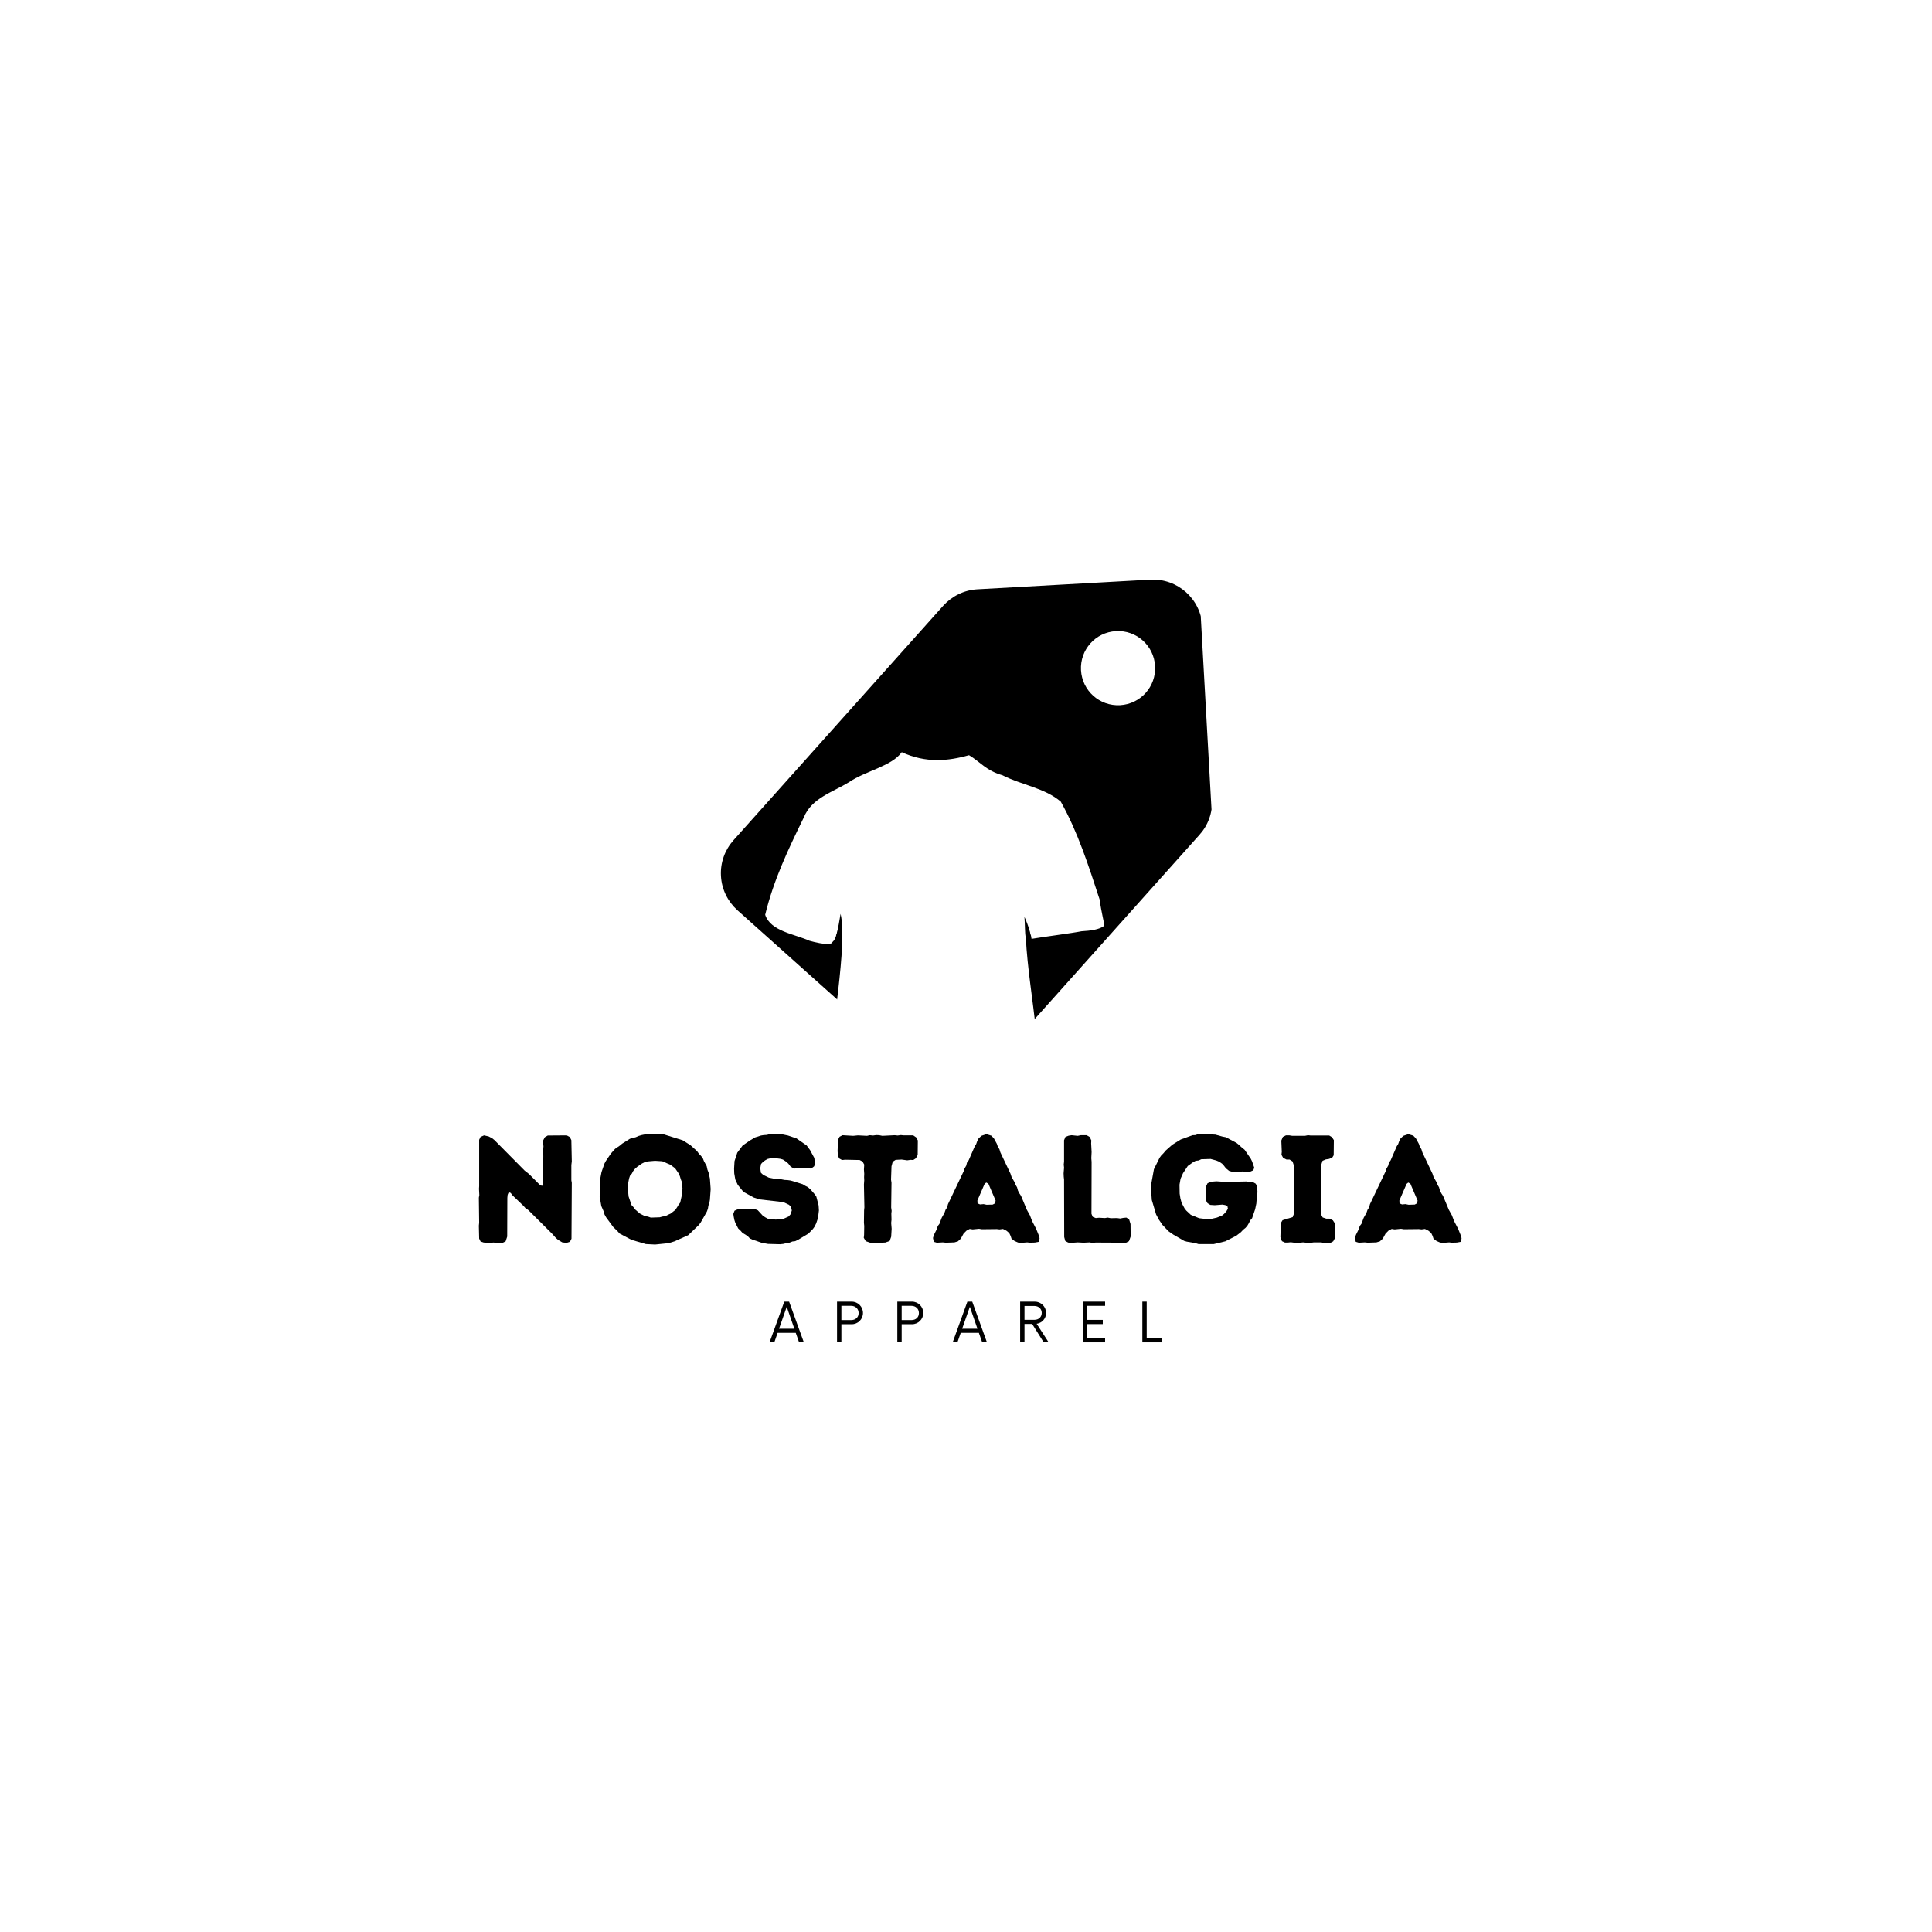
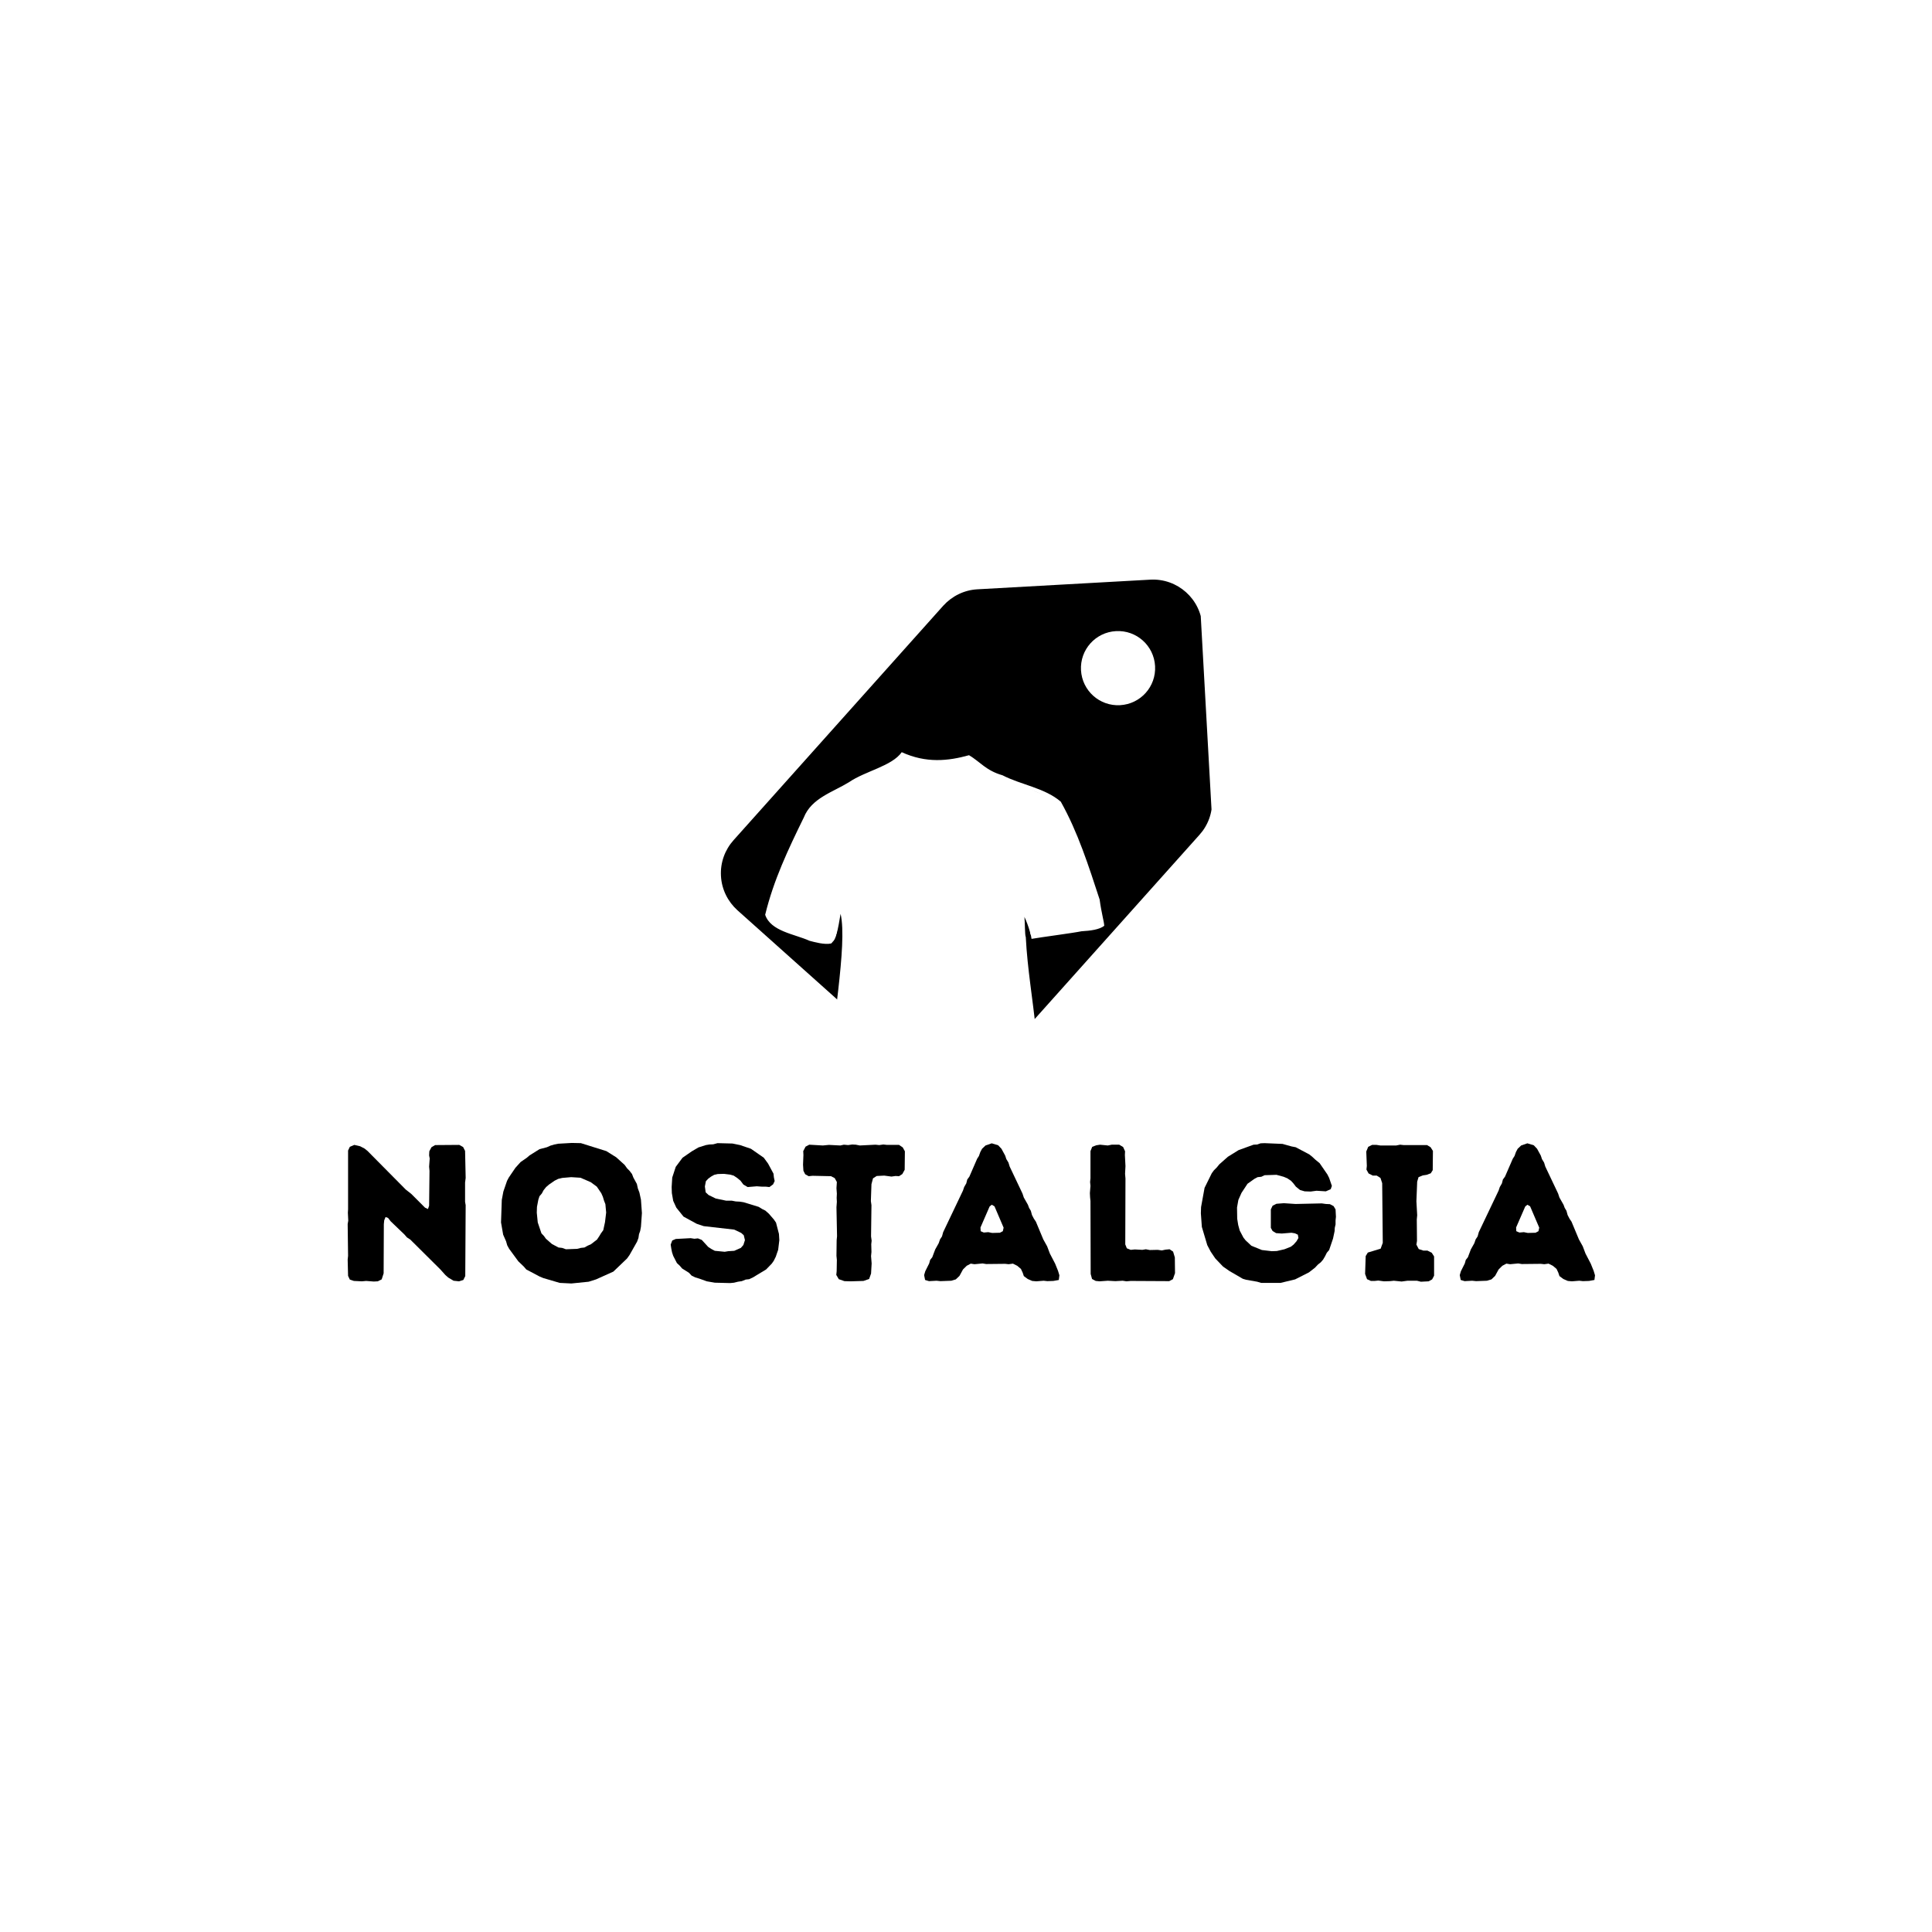
<svg xmlns="http://www.w3.org/2000/svg" width="500" zoomAndPan="magnify" viewBox="0 0 375 375" height="500" preserveAspectRatio="xMidYMid meet" version="1.0">
  <defs>
    <g />
    <clipPath id="id1">
      <path d="M 139 112 L 236 112 L 236 211 L 139 211 Z M 139 112 " clip-rule="nonzero" />
    </clipPath>
    <clipPath id="id2">
      <path d="M 136.789 117.332 L 232.641 111.988 L 237.98 207.84 L 142.129 213.184 Z M 136.789 117.332 " clip-rule="nonzero" />
    </clipPath>
    <clipPath id="id3">
      <path d="M 232.852 111.977 L 137 117.32 L 142.34 213.172 L 238.191 207.828 Z M 232.852 111.977 " clip-rule="nonzero" />
    </clipPath>
    <clipPath id="id4">
      <path d="M 232.852 111.977 L 137 117.32 L 142.34 213.172 L 238.191 207.828 Z M 232.852 111.977 " clip-rule="nonzero" />
    </clipPath>
    <clipPath id="id5">
      <path d="M 148.434 146 L 214.434 146 L 214.434 212 L 148.434 212 Z M 148.434 146 " clip-rule="nonzero" />
    </clipPath>
  </defs>
  <g clip-path="url(#id1)">
    <g clip-path="url(#id2)">
      <g clip-path="url(#id3)">
        <g clip-path="url(#id4)">
          <path fill="rgb(0%, 0%, 0%)" d="M 142.387 163.074 L 183.09 117.562 C 184.746 115.742 187.082 114.527 189.715 114.383 L 223.266 112.512 C 228.559 112.219 233.09 116.266 233.383 121.562 L 235.254 155.109 C 235.402 157.77 234.457 160.227 232.805 162.051 L 192.074 207.586 C 190.445 209.41 188.109 210.621 185.473 210.766 C 182.836 210.914 180.355 209.973 178.535 208.34 L 143.117 176.664 C 141.297 175.012 140.082 172.676 139.938 170.039 C 139.789 167.379 140.734 164.922 142.387 163.074 Z M 217.41 136.875 C 221.391 136.652 224.422 133.266 224.199 129.285 C 223.977 125.309 220.586 122.277 216.609 122.5 C 212.633 122.719 209.602 126.109 209.82 130.086 C 210.043 134.066 213.434 137.098 217.41 136.875 Z M 217.41 136.875 " fill-opacity="1" fill-rule="nonzero" />
        </g>
      </g>
    </g>
  </g>
  <path fill="rgb(100%, 100%, 100%)" d="M 149.211 178.215 C 150.066 179.543 159.113 183.434 161.762 182.625 C 162.762 181.621 162.668 177.012 163.262 175.832 C 164.711 180.418 161.602 205.387 161.512 209.293 C 165.371 212.008 194.164 211.715 200.934 210.098 C 201.977 208.617 198.434 186.641 198.789 176.59 C 199.473 177.594 199.863 180.238 200.039 181.367 C 202.832 182.176 212.984 179.859 213.734 178.602 C 213.762 176.086 206.793 156.715 205.043 155.707 C 203.074 154.004 191.16 149.879 189.465 147.996 C 189.074 147.777 188.766 147.223 188.547 146.902 C 186.594 147.809 176.953 148.164 175.16 146.754 C 174.727 147.273 174.773 147.609 174.121 147.91 C 172.871 147.91 161.828 153.18 158.152 156.16 C 155.5 159.324 148.75 176.613 149.211 178.219 Z M 149.211 178.215 " fill-opacity="1" fill-rule="evenodd" />
  <g clip-path="url(#id5)">
    <path fill="rgb(100%, 100%, 100%)" d="M 175.027 146 C 173.113 148.715 167.961 149.645 164.781 151.828 C 161.637 153.762 157.52 154.918 156.031 158.648 C 152.984 164.867 150.16 170.805 148.52 177.559 C 149.586 180.777 154.266 181.305 157.121 182.605 C 158.082 182.855 160.066 183.422 161.332 183.125 C 162.348 182.215 162.641 180.441 163.156 177.375 C 164.555 183.344 161.305 200.102 160.883 209.477 C 163.5 211.66 168.652 210.945 172.465 211.383 C 182.016 211.695 193.039 211.211 201.887 210.871 C 201.488 207.656 201.02 203.531 201.09 200.145 C 200.473 193.988 199.418 188.082 199.105 181.898 C 198.906 181.484 198.965 179.125 198.832 177.949 C 199.68 179.734 200.211 181.844 200.223 182.234 C 202.082 181.902 208.234 181.109 209.922 180.758 C 211.719 180.656 213.383 180.43 214.332 179.699 C 214.297 178.844 213.789 177.234 213.441 174.605 C 211.32 168.137 209.238 161.555 205.898 155.605 C 202.773 152.922 198.219 152.355 194.582 150.48 C 191.379 149.57 190.285 147.891 188.09 146.586 C 184.043 147.715 179.766 148.172 175.027 146 Z M 175.348 147.332 C 179.488 148.551 184.023 148.395 188.215 147.543 C 191.133 150.66 195.789 151.234 199.512 153.129 C 203.316 154.242 206.676 157.027 207.566 161.094 C 209.805 166.695 212.07 172.961 213.363 178.863 C 209.496 180.578 204.766 180.863 200.535 180.684 C 200.938 178.535 198.035 173.277 198.066 177.969 C 198.086 188.5 200.691 199.523 200.875 210.031 C 190.5 210.797 179.188 211.141 168.742 210.469 C 165.141 210.277 160.18 209.762 162.348 204.781 C 163.066 195.5 164.621 186.07 164.078 176.742 C 162.309 172.219 162.074 180.324 161.324 181.914 C 157.215 181.824 152.699 180.41 149.297 178.195 C 150.977 171.367 154.07 164.34 157.238 158.078 C 159.293 154.504 163.699 153.449 167.039 151.391 C 169.527 149.738 173.156 149.203 175.348 147.332 Z M 175.348 147.332 " fill-opacity="1" fill-rule="evenodd" />
  </g>
  <g fill="rgb(0%, 0%, 0%)" fill-opacity="1">
-     <g transform="translate(90.8045, 241.1797)">
+     <g transform="translate(64.76789, 248.6297)">
      <g>
-         <path d="M 17.535 -0.504 L 18.34 -0.031 L 19.172 0.059 L 19.824 -0.148 L 20.121 -0.742 L 20.18 -11.59 L 20.094 -12.098 L 20.094 -15.039 L 20.18 -15.754 L 20.094 -19.883 L 19.797 -20.48 L 19.199 -20.805 L 15.516 -20.777 L 14.949 -20.449 L 14.625 -19.824 L 14.594 -19.199 L 14.684 -18.727 L 14.594 -17.477 L 14.652 -16.824 L 14.594 -11.504 L 14.414 -10.996 L 13.969 -11.207 L 11.859 -13.316 L 11.027 -13.969 L 5.172 -19.883 L 4.727 -20.242 L 4.043 -20.598 L 3.152 -20.805 L 2.469 -20.508 L 2.199 -19.945 L 2.199 -10.938 L 2.168 -10.434 L 2.23 -9.215 L 2.141 -8.707 L 2.199 -3.836 L 2.141 -3.27 L 2.199 -0.773 L 2.469 -0.207 L 3.09 0 L 4.309 0.059 L 4.965 0 L 6.121 0.09 L 6.746 0.059 L 7.34 -0.238 L 7.641 -1.16 L 7.668 -8.68 L 7.727 -9.273 L 7.938 -9.777 L 8.324 -9.629 L 8.707 -9.125 L 10.82 -7.105 L 11.207 -6.656 L 11.711 -6.332 L 16.316 -1.754 L 17.09 -0.891 Z M 17.535 -0.504 " />
+         <path d="M 22.258 -0.641 L 23.277 -0.039 L 24.332 0.074 L 25.164 -0.188 L 25.539 -0.941 L 25.617 -14.711 L 25.504 -15.355 L 25.504 -19.09 L 25.617 -19.996 L 25.504 -25.238 L 25.125 -25.992 L 24.371 -26.406 L 19.691 -26.371 L 18.977 -25.953 L 18.562 -25.164 L 18.523 -24.371 L 18.637 -23.766 L 18.523 -22.184 L 18.598 -21.352 L 18.523 -14.598 L 18.297 -13.957 L 17.73 -14.223 L 15.051 -16.902 L 13.996 -17.73 L 6.562 -25.238 L 6 -25.691 L 5.129 -26.145 L 4 -26.406 L 3.133 -26.031 L 2.793 -25.312 L 2.793 -13.883 L 2.754 -13.242 L 2.828 -11.695 L 2.715 -11.055 L 2.793 -4.867 L 2.715 -4.148 L 2.793 -0.98 L 3.133 -0.266 L 3.922 0 L 5.469 0.074 L 6.301 0 L 7.77 0.113 L 8.562 0.074 L 9.316 -0.301 L 9.695 -1.473 L 9.734 -11.016 L 9.809 -11.77 L 10.074 -12.41 L 10.562 -12.223 L 11.055 -11.582 L 13.73 -9.016 L 14.223 -8.449 L 14.863 -8.035 L 20.711 -2.227 L 21.691 -1.133 Z M 22.258 -0.641 " />
      </g>
    </g>
  </g>
  <g fill="rgb(0%, 0%, 0%)" fill-opacity="1">
-     <g transform="translate(115.2338, 241.1797)">
+     <g transform="translate(95.77617, 248.6297)">
      <g>
-         <path d="M 11.918 0.387 L 14.562 0.117 L 15.695 -0.238 L 18.34 -1.426 L 20.418 -3.418 L 20.805 -3.953 L 21.965 -6.004 L 22.172 -6.57 L 22.262 -7.164 L 22.441 -7.641 L 22.559 -8.293 L 22.707 -10.375 L 22.559 -12.426 L 22.32 -13.523 L 22.082 -14.148 L 21.934 -14.832 L 21.398 -15.812 L 21.191 -16.348 L 20.805 -16.852 L 20.449 -17.211 L 20.062 -17.746 L 18.785 -18.902 L 17.27 -19.855 L 13.375 -21.074 L 11.977 -21.102 L 9.898 -20.984 L 9.305 -20.863 L 8.707 -20.688 L 8.172 -20.449 L 7.043 -20.152 L 5.527 -19.199 L 5.113 -18.844 L 4.16 -18.191 L 3.359 -17.297 L 2.348 -15.812 L 2.082 -15.309 L 1.516 -13.672 L 1.277 -12.395 L 1.16 -8.945 L 1.484 -7.074 L 1.934 -6.062 L 2.109 -5.438 L 2.406 -4.902 L 3.805 -3.004 L 4.637 -2.199 L 5.023 -1.754 L 7.043 -0.684 L 7.609 -0.445 L 10.137 0.297 Z M 11.086 -4.844 L 10.492 -5.055 L 9.957 -5.113 L 8.945 -5.648 L 8.023 -6.449 L 7.727 -6.867 L 7.34 -7.281 L 6.777 -8.945 L 6.629 -10.434 L 6.656 -11.324 L 6.867 -12.426 L 7.043 -12.961 L 7.402 -13.375 L 7.668 -13.879 L 8.055 -14.355 L 8.5 -14.742 L 9.363 -15.336 L 9.898 -15.605 L 10.523 -15.754 L 11.891 -15.871 L 13.316 -15.781 L 14.891 -15.098 L 15.812 -14.414 L 16.496 -13.406 L 16.734 -12.871 L 16.91 -12.277 L 17.121 -11.742 L 17.238 -10.461 L 17.062 -8.977 L 16.793 -7.758 L 16.465 -7.312 L 16.199 -6.867 L 15.844 -6.332 L 14.922 -5.617 L 14.387 -5.379 L 13.91 -5.113 L 13.375 -5.055 L 12.809 -4.902 Z M 11.086 -4.844 " />
+         <path d="M 15.129 0.492 L 18.484 0.152 L 19.918 -0.301 L 23.277 -1.812 L 25.918 -4.34 L 26.406 -5.016 L 27.879 -7.621 L 28.145 -8.336 L 28.258 -9.09 L 28.48 -9.695 L 28.633 -10.523 L 28.82 -13.168 L 28.633 -15.77 L 28.332 -17.164 L 28.031 -17.957 L 27.84 -18.824 L 27.16 -20.07 L 26.898 -20.75 L 26.406 -21.391 L 25.953 -21.844 L 25.465 -22.523 L 23.844 -23.992 L 21.918 -25.199 L 16.977 -26.746 L 15.203 -26.785 L 12.562 -26.633 L 11.809 -26.484 L 11.055 -26.258 L 10.375 -25.953 L 8.941 -25.578 L 7.016 -24.371 L 6.488 -23.918 L 5.281 -23.086 L 4.262 -21.957 L 2.98 -20.07 L 2.641 -19.43 L 1.926 -17.352 L 1.621 -15.73 L 1.473 -11.355 L 1.887 -8.98 L 2.453 -7.695 L 2.68 -6.902 L 3.055 -6.227 L 4.828 -3.809 L 5.887 -2.793 L 6.375 -2.227 L 8.941 -0.867 L 9.656 -0.566 L 12.863 0.379 Z M 14.07 -6.148 L 13.316 -6.414 L 12.637 -6.488 L 11.355 -7.168 L 10.188 -8.188 L 9.809 -8.715 L 9.316 -9.242 L 8.602 -11.355 L 8.414 -13.242 L 8.449 -14.375 L 8.715 -15.77 L 8.941 -16.449 L 9.395 -16.977 L 9.734 -17.617 L 10.223 -18.223 L 10.789 -18.711 L 11.883 -19.465 L 12.562 -19.805 L 13.355 -19.996 L 15.09 -20.145 L 16.902 -20.031 L 18.898 -19.164 L 20.07 -18.297 L 20.938 -17.016 L 21.238 -16.336 L 21.465 -15.582 L 21.73 -14.902 L 21.879 -13.277 L 21.652 -11.395 L 21.316 -9.848 L 20.898 -9.281 L 20.559 -8.715 L 20.109 -8.035 L 18.938 -7.129 L 18.258 -6.828 L 17.656 -6.488 L 16.977 -6.414 L 16.258 -6.227 Z M 14.07 -6.148 " />
      </g>
    </g>
  </g>
  <g fill="rgb(0%, 0%, 0%)" fill-opacity="1">
-     <g transform="translate(141.0897, 241.1797)">
+     <g transform="translate(128.5951, 248.6297)">
      <g>
-         <path d="M 7.996 0.266 L 10.344 0.328 L 10.938 0.266 L 11.531 0.117 L 12.125 0.031 L 12.723 -0.207 L 13.258 -0.266 L 13.82 -0.535 L 15.844 -1.754 L 16.703 -2.645 L 17 -3.062 L 17.328 -3.715 L 17.508 -4.25 L 17.684 -4.754 L 17.863 -6.242 L 17.805 -7.191 L 17.359 -8.918 L 17.031 -9.391 L 16.258 -10.285 L 15.723 -10.758 L 15.246 -10.996 L 14.711 -11.324 L 12.395 -12.039 L 11.801 -12.125 L 11.207 -12.156 L 10.582 -12.277 L 9.719 -12.277 L 8.145 -12.602 L 7.043 -13.137 L 6.598 -13.555 L 6.48 -14.445 L 6.629 -15.246 L 6.984 -15.633 L 7.43 -15.961 L 7.906 -16.227 L 8.441 -16.348 L 9.391 -16.379 L 10.344 -16.258 L 10.879 -16.109 L 11.414 -15.754 L 11.918 -15.336 L 12.363 -14.742 L 13.02 -14.355 L 14.414 -14.477 L 15.219 -14.414 L 15.812 -14.414 L 16.348 -14.355 L 16.91 -14.773 L 17.148 -15.277 L 17.031 -15.844 L 16.973 -16.406 L 16.141 -17.953 L 15.484 -18.844 L 13.523 -20.211 L 11.859 -20.777 L 10.699 -21.016 L 8.41 -21.074 L 7.758 -20.895 L 7.164 -20.863 L 6.629 -20.777 L 5.5 -20.418 L 4.488 -19.824 L 3.062 -18.844 L 2.02 -17.445 L 1.484 -15.812 L 1.398 -14.355 L 1.426 -13.434 L 1.633 -12.246 L 2.109 -11.207 L 3.211 -9.84 L 5.23 -8.738 L 6.301 -8.383 L 10.969 -7.848 L 12.039 -7.34 L 12.426 -6.984 L 12.602 -6.242 L 12.363 -5.5 L 11.977 -5.055 L 10.969 -4.605 L 10.047 -4.547 L 9.512 -4.457 L 7.996 -4.605 L 7.488 -4.875 L 6.984 -5.203 L 6.004 -6.27 L 5.41 -6.508 L 4.875 -6.449 L 4.309 -6.539 L 2.02 -6.422 L 1.484 -6.184 L 1.25 -5.559 L 1.336 -4.965 L 1.457 -4.371 L 1.633 -3.836 L 2.199 -2.734 L 2.617 -2.348 L 3.004 -1.902 L 4.043 -1.25 L 4.457 -0.801 L 5.023 -0.535 L 5.617 -0.355 L 6.777 0.059 Z M 7.996 0.266 " />
+         <path d="M 10.148 0.34 L 13.129 0.414 L 13.883 0.34 L 14.637 0.152 L 15.391 0.039 L 16.145 -0.266 L 16.824 -0.34 L 17.543 -0.68 L 20.109 -2.227 L 21.203 -3.359 L 21.578 -3.887 L 21.992 -4.715 L 22.219 -5.395 L 22.445 -6.035 L 22.672 -7.922 L 22.598 -9.129 L 22.031 -11.316 L 21.617 -11.922 L 20.637 -13.055 L 19.957 -13.656 L 19.352 -13.957 L 18.676 -14.375 L 15.73 -15.277 L 14.977 -15.391 L 14.223 -15.43 L 13.43 -15.582 L 12.336 -15.582 L 10.336 -15.996 L 8.941 -16.676 L 8.375 -17.203 L 8.223 -18.336 L 8.414 -19.352 L 8.867 -19.844 L 9.43 -20.258 L 10.035 -20.598 L 10.715 -20.75 L 11.922 -20.785 L 13.129 -20.637 L 13.809 -20.445 L 14.488 -19.996 L 15.129 -19.465 L 15.695 -18.711 L 16.523 -18.223 L 18.297 -18.371 L 19.316 -18.297 L 20.07 -18.297 L 20.75 -18.223 L 21.465 -18.75 L 21.766 -19.391 L 21.617 -20.109 L 21.539 -20.824 L 20.484 -22.785 L 19.656 -23.918 L 17.164 -25.652 L 15.051 -26.371 L 13.582 -26.672 L 10.676 -26.746 L 9.848 -26.52 L 9.09 -26.484 L 8.414 -26.371 L 6.98 -25.918 L 5.695 -25.164 L 3.887 -23.918 L 2.566 -22.145 L 1.887 -20.07 L 1.773 -18.223 L 1.812 -17.051 L 2.074 -15.543 L 2.68 -14.223 L 4.074 -12.488 L 6.641 -11.09 L 7.996 -10.637 L 13.922 -9.961 L 15.277 -9.316 L 15.77 -8.867 L 15.996 -7.922 L 15.695 -6.98 L 15.203 -6.414 L 13.922 -5.848 L 12.75 -5.773 L 12.07 -5.66 L 10.148 -5.848 L 9.508 -6.188 L 8.867 -6.602 L 7.621 -7.961 L 6.867 -8.262 L 6.188 -8.188 L 5.469 -8.301 L 2.566 -8.148 L 1.887 -7.848 L 1.586 -7.055 L 1.699 -6.301 L 1.848 -5.547 L 2.074 -4.867 L 2.793 -3.469 L 3.32 -2.98 L 3.809 -2.414 L 5.129 -1.586 L 5.66 -1.02 L 6.375 -0.68 L 7.129 -0.453 L 8.602 0.074 Z M 10.148 0.34 " />
      </g>
    </g>
  </g>
  <g fill="rgb(0%, 0%, 0%)" fill-opacity="1">
-     <g transform="translate(162.0717, 241.1797)">
+     <g transform="translate(155.2276, 248.6297)">
      <g>
-         <path d="M 7.758 0.059 L 9.75 0 L 10.609 -0.297 L 10.906 -1.129 L 10.996 -2.676 L 10.906 -3.805 L 10.969 -4.43 L 10.938 -5.617 L 10.996 -6.152 L 10.906 -6.805 L 10.969 -11.59 L 10.879 -12.215 L 10.969 -14.801 L 11.207 -15.695 L 11.77 -16.051 L 12.93 -16.109 L 14.027 -15.961 L 14.652 -16.051 L 15.188 -16.02 L 15.695 -16.348 L 16.051 -17 L 16.078 -19.824 L 15.754 -20.418 L 15.188 -20.805 L 13.344 -20.805 L 12.781 -20.863 L 12.156 -20.777 L 11.59 -20.836 L 9.184 -20.715 L 8.59 -20.836 L 8.023 -20.863 L 7.402 -20.777 L 6.746 -20.836 L 6.211 -20.715 L 4.457 -20.805 L 3.535 -20.715 L 1.457 -20.836 L 0.891 -20.539 L 0.535 -19.855 L 0.566 -19.262 L 0.504 -17.773 L 0.566 -16.852 L 0.832 -16.316 L 1.367 -16.02 L 1.961 -16.078 L 4.785 -16.02 L 5.352 -15.723 L 5.676 -15.129 L 5.617 -14.176 L 5.676 -13.344 L 5.648 -12.691 L 5.676 -12.098 L 5.617 -11.266 L 5.707 -6.836 L 5.648 -6.242 L 5.617 -3.836 L 5.676 -3.211 L 5.648 -1.484 L 5.586 -0.922 L 5.973 -0.266 L 6.836 0.031 Z M 7.758 0.059 " />
+         <path d="M 9.848 0.074 L 12.375 0 L 13.469 -0.379 L 13.844 -1.434 L 13.957 -3.395 L 13.844 -4.828 L 13.922 -5.621 L 13.883 -7.129 L 13.957 -7.809 L 13.844 -8.641 L 13.922 -14.711 L 13.809 -15.504 L 13.922 -18.785 L 14.223 -19.918 L 14.938 -20.371 L 16.41 -20.445 L 17.805 -20.258 L 18.598 -20.371 L 19.277 -20.332 L 19.918 -20.75 L 20.371 -21.578 L 20.41 -25.164 L 19.996 -25.918 L 19.277 -26.406 L 16.938 -26.406 L 16.223 -26.484 L 15.43 -26.371 L 14.711 -26.445 L 11.656 -26.293 L 10.902 -26.445 L 10.188 -26.484 L 9.395 -26.371 L 8.562 -26.445 L 7.883 -26.293 L 5.66 -26.406 L 4.488 -26.293 L 1.848 -26.445 L 1.133 -26.066 L 0.68 -25.199 L 0.715 -24.445 L 0.641 -22.559 L 0.715 -21.391 L 1.055 -20.711 L 1.734 -20.332 L 2.488 -20.41 L 6.074 -20.332 L 6.789 -19.957 L 7.207 -19.203 L 7.129 -17.996 L 7.207 -16.938 L 7.168 -16.109 L 7.207 -15.355 L 7.129 -14.297 L 7.242 -8.676 L 7.168 -7.922 L 7.129 -4.867 L 7.207 -4.074 L 7.168 -1.887 L 7.094 -1.168 L 7.582 -0.34 L 8.676 0.039 Z M 9.848 0.074 " />
      </g>
    </g>
  </g>
  <g fill="rgb(0%, 0%, 0%)" fill-opacity="1">
-     <g transform="translate(180.7059, 241.1797)">
+     <g transform="translate(178.8799, 248.6297)">
      <g>
-         <path d="M 17.535 0.059 L 18.664 -0.031 L 19.23 0.031 L 20.152 0 L 20.984 -0.148 L 21.074 -0.863 L 20.863 -1.547 L 20.418 -2.645 L 19.617 -4.191 L 19.199 -5.289 L 18.605 -6.359 L 17.477 -9.066 L 17.18 -9.512 L 16.883 -10.074 L 16.703 -10.73 L 16.438 -11.176 L 16.258 -11.652 L 15.633 -12.75 L 15.426 -13.375 L 13.465 -17.508 L 13.285 -18.102 L 12.961 -18.637 L 12.781 -19.172 L 12.215 -20.211 L 11.711 -20.746 L 10.73 -21.043 L 9.777 -20.715 L 9.242 -20.211 L 8.977 -19.707 L 8.77 -19.113 L 8.5 -18.695 L 7.312 -15.961 L 6.984 -15.516 L 6.836 -14.922 L 6.508 -14.355 L 6.332 -13.82 L 3.301 -7.461 L 3.121 -6.805 L 2.824 -6.359 L 2.617 -5.766 L 2.082 -4.816 L 1.633 -3.625 L 1.309 -3.211 L 1.16 -2.676 L 0.566 -1.484 L 0.387 -0.891 L 0.535 -0.148 L 1.129 0.031 L 2.289 -0.031 L 2.883 0.031 L 4.547 -0.031 L 5.23 -0.238 L 5.797 -0.773 L 6.332 -1.754 L 6.895 -2.316 L 7.52 -2.645 L 8.086 -2.555 L 9.332 -2.676 L 9.867 -2.586 L 12.781 -2.617 L 13.316 -2.555 L 13.969 -2.645 L 14.625 -2.316 L 15.188 -1.844 L 15.457 -1.277 L 15.633 -0.742 L 16.227 -0.297 L 16.91 0 Z M 10.789 -7.34 L 10.195 -7.461 L 9.512 -7.402 L 9.035 -7.609 L 9.008 -8.172 L 10.402 -11.383 L 10.73 -11.652 L 11.145 -11.414 L 12.543 -8.145 L 12.426 -7.609 L 11.977 -7.371 Z M 10.789 -7.34 " />
+         <path d="M 22.258 0.074 L 23.691 -0.039 L 24.406 0.039 L 25.578 0 L 26.633 -0.188 L 26.746 -1.094 L 26.484 -1.961 L 25.918 -3.359 L 24.898 -5.32 L 24.371 -6.715 L 23.617 -8.074 L 22.184 -11.508 L 21.805 -12.07 L 21.43 -12.789 L 21.203 -13.617 L 20.863 -14.184 L 20.637 -14.789 L 19.844 -16.184 L 19.578 -16.977 L 17.09 -22.219 L 16.863 -22.973 L 16.449 -23.652 L 16.223 -24.332 L 15.504 -25.652 L 14.863 -26.332 L 13.617 -26.711 L 12.41 -26.293 L 11.734 -25.652 L 11.395 -25.012 L 11.129 -24.258 L 10.789 -23.73 L 9.281 -20.258 L 8.867 -19.691 L 8.676 -18.938 L 8.262 -18.223 L 8.035 -17.543 L 4.188 -9.469 L 3.961 -8.641 L 3.582 -8.074 L 3.32 -7.32 L 2.641 -6.113 L 2.074 -4.602 L 1.66 -4.074 L 1.473 -3.395 L 0.715 -1.887 L 0.492 -1.133 L 0.68 -0.188 L 1.434 0.039 L 2.906 -0.039 L 3.66 0.039 L 5.773 -0.039 L 6.641 -0.301 L 7.355 -0.98 L 8.035 -2.227 L 8.754 -2.941 L 9.543 -3.359 L 10.262 -3.246 L 11.844 -3.395 L 12.523 -3.281 L 16.223 -3.32 L 16.902 -3.246 L 17.73 -3.359 L 18.562 -2.941 L 19.277 -2.34 L 19.617 -1.621 L 19.844 -0.941 L 20.598 -0.379 L 21.465 0 Z M 13.695 -9.316 L 12.941 -9.469 L 12.07 -9.395 L 11.469 -9.656 L 11.43 -10.375 L 13.203 -14.449 L 13.617 -14.789 L 14.148 -14.488 L 15.922 -10.336 L 15.77 -9.656 L 15.203 -9.355 Z M 13.695 -9.316 " />
      </g>
    </g>
  </g>
  <g fill="rgb(0%, 0%, 0%)" fill-opacity="1">
-     <g transform="translate(204.3031, 241.1797)">
+     <g transform="translate(208.832, 248.6297)">
      <g>
-         <path d="M 2.258 -1.07 L 2.469 -0.297 L 3.031 0 L 3.625 0.059 L 4.875 -0.031 L 6.035 0.031 L 7.164 -0.031 L 7.727 0.059 L 8.383 0 L 14.266 0.031 L 14.832 -0.266 L 15.16 -1.188 L 15.129 -3.598 L 14.859 -4.488 L 14.328 -4.844 L 13.703 -4.785 L 13.137 -4.668 L 12.512 -4.754 L 11.293 -4.727 L 10.699 -4.844 L 10.164 -4.754 L 9.008 -4.816 L 8.383 -4.754 L 7.789 -4.992 L 7.551 -5.586 L 7.578 -15.664 L 7.52 -16.379 L 7.578 -17.566 L 7.488 -19.262 L 7.52 -19.824 L 7.223 -20.48 L 6.629 -20.836 L 5.469 -20.836 L 4.875 -20.715 L 3.688 -20.836 L 3.121 -20.746 L 2.496 -20.508 L 2.23 -19.855 L 2.23 -15.695 L 2.168 -15.129 L 2.23 -14.535 L 2.141 -13.434 L 2.168 -12.781 L 2.23 -12.215 Z M 2.258 -1.07 " />
+         <path d="M 2.867 -1.359 L 3.133 -0.379 L 3.848 0 L 4.602 0.074 L 6.188 -0.039 L 7.656 0.039 L 9.09 -0.039 L 9.809 0.074 L 10.637 0 L 18.109 0.039 L 18.824 -0.34 L 19.238 -1.508 L 19.203 -4.566 L 18.863 -5.695 L 18.184 -6.148 L 17.391 -6.074 L 16.676 -5.922 L 15.883 -6.035 L 14.336 -6 L 13.582 -6.148 L 12.902 -6.035 L 11.43 -6.113 L 10.637 -6.035 L 9.883 -6.336 L 9.582 -7.094 L 9.621 -19.883 L 9.543 -20.785 L 9.621 -22.297 L 9.508 -24.445 L 9.543 -25.164 L 9.168 -25.992 L 8.414 -26.445 L 6.941 -26.445 L 6.188 -26.293 L 4.68 -26.445 L 3.961 -26.332 L 3.168 -26.031 L 2.828 -25.199 L 2.828 -19.918 L 2.754 -19.203 L 2.828 -18.449 L 2.715 -17.051 L 2.754 -16.223 L 2.828 -15.504 Z M 2.867 -1.359 " />
      </g>
    </g>
  </g>
  <g fill="rgb(0%, 0%, 0%)" fill-opacity="1">
-     <g transform="translate(222.3132, 241.1797)">
+     <g transform="translate(231.6922, 248.6297)">
      <g>
-         <path d="M 10.312 0.297 L 13.285 0.297 L 15.516 -0.238 L 17.625 -1.309 L 18.547 -2.02 L 18.992 -2.496 L 19.438 -2.852 L 19.797 -3.27 L 20.094 -3.773 L 20.359 -4.309 L 20.715 -4.727 L 21.312 -6.48 L 21.547 -7.609 L 21.578 -8.113 L 21.699 -8.648 L 21.699 -9.242 L 21.758 -9.809 L 21.699 -10.938 L 21.398 -11.441 L 20.836 -11.742 L 20.211 -11.77 L 19.586 -11.859 L 15.574 -11.77 L 13.793 -11.891 L 12.66 -11.801 L 12.066 -11.504 L 11.801 -10.938 L 11.801 -8.113 L 12.066 -7.641 L 12.602 -7.312 L 13.465 -7.254 L 14.949 -7.371 L 15.484 -7.281 L 15.93 -7.074 L 16.02 -6.57 L 15.723 -6.062 L 15.277 -5.559 L 14.859 -5.23 L 13.879 -4.844 L 12.723 -4.578 L 11.949 -4.547 L 10.434 -4.727 L 8.828 -5.379 L 7.938 -6.211 L 7.609 -6.629 L 7.043 -7.699 L 6.805 -8.559 L 6.656 -9.512 L 6.629 -11.234 L 6.836 -12.395 L 7.312 -13.465 L 8.234 -14.859 L 9.273 -15.605 L 9.777 -15.871 L 10.344 -15.93 L 10.848 -16.168 L 12.66 -16.227 L 13.762 -15.93 L 14.328 -15.695 L 14.891 -15.309 L 15.246 -14.922 L 15.633 -14.414 L 16.258 -13.91 L 16.973 -13.703 L 17.895 -13.672 L 18.785 -13.793 L 20.211 -13.703 L 20.953 -14.027 L 21.133 -14.535 L 20.715 -15.754 L 20.449 -16.289 L 19.262 -18.012 L 18.605 -18.547 L 18.129 -18.992 L 17.684 -19.348 L 15.605 -20.449 L 14.98 -20.566 L 13.582 -20.953 L 10.82 -21.074 L 10.223 -21.043 L 9.719 -20.863 L 9.156 -20.836 L 6.867 -20.004 L 5.23 -18.992 L 3.922 -17.832 L 3.535 -17.359 L 3.09 -16.91 L 2.766 -16.465 L 1.664 -14.238 L 1.129 -11.293 L 1.102 -10.344 L 1.25 -8.262 L 2.082 -5.469 L 2.617 -4.457 L 3.301 -3.449 L 4.488 -2.199 L 5.469 -1.516 L 7.52 -0.328 L 8.023 -0.18 L 9.719 0.117 Z M 10.312 0.297 " />
+         <path d="M 13.09 0.379 L 16.863 0.379 L 19.691 -0.301 L 22.371 -1.66 L 23.539 -2.566 L 24.105 -3.168 L 24.672 -3.621 L 25.125 -4.148 L 25.504 -4.793 L 25.84 -5.469 L 26.293 -6 L 27.047 -8.223 L 27.352 -9.656 L 27.387 -10.301 L 27.539 -10.977 L 27.539 -11.734 L 27.613 -12.449 L 27.539 -13.883 L 27.16 -14.523 L 26.445 -14.902 L 25.652 -14.938 L 24.859 -15.051 L 19.77 -14.938 L 17.504 -15.09 L 16.07 -14.977 L 15.316 -14.598 L 14.977 -13.883 L 14.977 -10.301 L 15.316 -9.695 L 15.996 -9.281 L 17.09 -9.203 L 18.977 -9.355 L 19.656 -9.242 L 20.219 -8.98 L 20.332 -8.336 L 19.957 -7.695 L 19.391 -7.055 L 18.863 -6.641 L 17.617 -6.148 L 16.145 -5.809 L 15.164 -5.773 L 13.242 -6 L 11.203 -6.828 L 10.074 -7.883 L 9.656 -8.414 L 8.941 -9.77 L 8.641 -10.863 L 8.449 -12.07 L 8.414 -14.262 L 8.676 -15.73 L 9.281 -17.09 L 10.449 -18.863 L 11.77 -19.805 L 12.41 -20.145 L 13.129 -20.219 L 13.77 -20.523 L 16.07 -20.598 L 17.465 -20.219 L 18.184 -19.918 L 18.898 -19.43 L 19.352 -18.938 L 19.844 -18.297 L 20.637 -17.656 L 21.539 -17.391 L 22.711 -17.352 L 23.844 -17.504 L 25.652 -17.391 L 26.598 -17.805 L 26.824 -18.449 L 26.293 -19.996 L 25.953 -20.672 L 24.445 -22.863 L 23.617 -23.539 L 23.012 -24.105 L 22.445 -24.559 L 19.805 -25.953 L 19.012 -26.105 L 17.242 -26.598 L 13.73 -26.746 L 12.977 -26.711 L 12.336 -26.484 L 11.621 -26.445 L 8.715 -25.391 L 6.641 -24.105 L 4.98 -22.637 L 4.488 -22.031 L 3.922 -21.465 L 3.508 -20.898 L 2.113 -18.07 L 1.434 -14.336 L 1.395 -13.129 L 1.586 -10.488 L 2.641 -6.941 L 3.32 -5.66 L 4.188 -4.375 L 5.695 -2.793 L 6.941 -1.926 L 9.543 -0.414 L 10.188 -0.227 L 12.336 0.152 Z M 13.09 0.379 " />
      </g>
    </g>
  </g>
  <g fill="rgb(0%, 0%, 0%)" fill-opacity="1">
-     <g transform="translate(247.0991, 241.1797)">
+     <g transform="translate(263.1531, 248.6297)">
      <g>
-         <path d="M 9.957 0.117 L 11.145 0.059 L 11.68 -0.238 L 11.977 -0.801 L 11.977 -3.746 L 11.621 -4.309 L 10.969 -4.637 L 10.344 -4.637 L 9.629 -4.875 L 9.273 -5.559 L 9.363 -6.121 L 9.332 -9.391 L 9.391 -10.047 L 9.273 -12.188 L 9.391 -15.188 L 9.602 -15.871 L 10.254 -16.141 L 10.848 -16.227 L 11.473 -16.465 L 11.77 -16.941 L 11.801 -19.883 L 11.441 -20.449 L 10.906 -20.777 L 7.312 -20.777 L 6.777 -20.836 L 6.184 -20.715 L 3.746 -20.715 L 3.18 -20.805 L 2.496 -20.805 L 1.902 -20.508 L 1.605 -19.797 L 1.695 -17.598 L 1.633 -17.031 L 1.961 -16.438 L 2.617 -16.109 L 3.211 -16.109 L 3.773 -15.754 L 4.043 -14.949 L 4.133 -5.824 L 3.805 -4.934 L 1.844 -4.34 L 1.516 -3.805 L 1.426 -1.07 L 1.723 -0.266 L 2.316 0 L 2.883 0 L 3.449 -0.059 L 4.309 0.059 L 5.23 0.031 L 5.824 -0.031 L 7.016 0.09 L 7.906 -0.031 L 9.363 -0.031 Z M 9.957 0.117 " />
+         <path d="M 12.637 0.152 L 14.148 0.074 L 14.824 -0.301 L 15.203 -1.02 L 15.203 -4.754 L 14.75 -5.469 L 13.922 -5.887 L 13.129 -5.887 L 12.223 -6.188 L 11.77 -7.055 L 11.883 -7.77 L 11.844 -11.922 L 11.922 -12.75 L 11.77 -15.469 L 11.922 -19.277 L 12.184 -20.145 L 13.016 -20.484 L 13.77 -20.598 L 14.562 -20.898 L 14.938 -21.504 L 14.977 -25.238 L 14.523 -25.953 L 13.844 -26.371 L 9.281 -26.371 L 8.602 -26.445 L 7.848 -26.293 L 4.754 -26.293 L 4.035 -26.406 L 3.168 -26.406 L 2.414 -26.031 L 2.039 -25.125 L 2.148 -22.332 L 2.074 -21.617 L 2.488 -20.863 L 3.32 -20.445 L 4.074 -20.445 L 4.793 -19.996 L 5.129 -18.977 L 5.242 -7.395 L 4.828 -6.262 L 2.34 -5.508 L 1.926 -4.828 L 1.812 -1.359 L 2.188 -0.34 L 2.941 0 L 3.66 0 L 4.375 -0.074 L 5.469 0.074 L 6.641 0.039 L 7.395 -0.039 L 8.902 0.113 L 10.035 -0.039 L 11.883 -0.039 Z M 12.637 0.152 " />
      </g>
    </g>
  </g>
  <g fill="rgb(0%, 0%, 0%)" fill-opacity="1">
-     <g transform="translate(262.6129, 241.1797)">
+     <g transform="translate(282.8446, 248.6297)">
      <g>
-         <path d="M 17.535 0.059 L 18.664 -0.031 L 19.23 0.031 L 20.152 0 L 20.984 -0.148 L 21.074 -0.863 L 20.863 -1.547 L 20.418 -2.645 L 19.617 -4.191 L 19.199 -5.289 L 18.605 -6.359 L 17.477 -9.066 L 17.18 -9.512 L 16.883 -10.074 L 16.703 -10.73 L 16.438 -11.176 L 16.258 -11.652 L 15.633 -12.75 L 15.426 -13.375 L 13.465 -17.508 L 13.285 -18.102 L 12.961 -18.637 L 12.781 -19.172 L 12.215 -20.211 L 11.711 -20.746 L 10.73 -21.043 L 9.777 -20.715 L 9.242 -20.211 L 8.977 -19.707 L 8.77 -19.113 L 8.5 -18.695 L 7.312 -15.961 L 6.984 -15.516 L 6.836 -14.922 L 6.508 -14.355 L 6.332 -13.82 L 3.301 -7.461 L 3.121 -6.805 L 2.824 -6.359 L 2.617 -5.766 L 2.082 -4.816 L 1.633 -3.625 L 1.309 -3.211 L 1.16 -2.676 L 0.566 -1.484 L 0.387 -0.891 L 0.535 -0.148 L 1.129 0.031 L 2.289 -0.031 L 2.883 0.031 L 4.547 -0.031 L 5.23 -0.238 L 5.797 -0.773 L 6.332 -1.754 L 6.895 -2.316 L 7.52 -2.645 L 8.086 -2.555 L 9.332 -2.676 L 9.867 -2.586 L 12.781 -2.617 L 13.316 -2.555 L 13.969 -2.645 L 14.625 -2.316 L 15.188 -1.844 L 15.457 -1.277 L 15.633 -0.742 L 16.227 -0.297 L 16.91 0 Z M 10.789 -7.34 L 10.195 -7.461 L 9.512 -7.402 L 9.035 -7.609 L 9.008 -8.172 L 10.402 -11.383 L 10.73 -11.652 L 11.145 -11.414 L 12.543 -8.145 L 12.426 -7.609 L 11.977 -7.371 Z M 10.789 -7.34 " />
-       </g>
-     </g>
-   </g>
-   <g fill="rgb(0%, 0%, 0%)" fill-opacity="1">
-     <g transform="translate(149.3707, 260.554)">
-       <g>
-         <path d="M 5.734 0 L 6.656 0 L 3.797 -7.906 L 2.859 -7.906 L 0 0 L 0.922 0 L 1.566 -1.844 L 5.086 -1.844 Z M 1.844 -2.648 L 3.336 -6.906 L 4.809 -2.648 Z M 1.844 -2.648 " />
-       </g>
-     </g>
-   </g>
-   <g fill="rgb(0%, 0%, 0%)" fill-opacity="1">
-     <g transform="translate(161.5076, 260.554)">
-       <g>
-         <path d="M 3.797 -7.906 L 0.961 -7.906 L 0.961 0 L 1.805 0 L 1.805 -3.52 L 3.797 -3.52 C 5.02 -3.52 5.996 -4.48 5.996 -5.707 C 5.996 -6.918 5.02 -7.906 3.797 -7.906 Z M 3.715 -4.324 L 1.805 -4.324 L 1.805 -7.09 L 3.715 -7.09 C 4.508 -7.09 5.152 -6.535 5.152 -5.691 C 5.152 -4.824 4.508 -4.324 3.715 -4.324 Z M 3.715 -4.324 " />
-       </g>
-     </g>
-   </g>
-   <g fill="rgb(0%, 0%, 0%)" fill-opacity="1">
-     <g transform="translate(173.2098, 260.554)">
-       <g>
-         <path d="M 3.797 -7.906 L 0.961 -7.906 L 0.961 0 L 1.805 0 L 1.805 -3.52 L 3.797 -3.52 C 5.02 -3.52 5.996 -4.48 5.996 -5.707 C 5.996 -6.918 5.02 -7.906 3.797 -7.906 Z M 3.715 -4.324 L 1.805 -4.324 L 1.805 -7.09 L 3.715 -7.09 C 4.508 -7.09 5.152 -6.535 5.152 -5.691 C 5.152 -4.824 4.508 -4.324 3.715 -4.324 Z M 3.715 -4.324 " />
-       </g>
-     </g>
-   </g>
-   <g fill="rgb(0%, 0%, 0%)" fill-opacity="1">
-     <g transform="translate(184.9119, 260.554)">
-       <g>
-         <path d="M 5.734 0 L 6.656 0 L 3.797 -7.906 L 2.859 -7.906 L 0 0 L 0.922 0 L 1.566 -1.844 L 5.086 -1.844 Z M 1.844 -2.648 L 3.336 -6.906 L 4.809 -2.648 Z M 1.844 -2.648 " />
-       </g>
-     </g>
-   </g>
-   <g fill="rgb(0%, 0%, 0%)" fill-opacity="1">
-     <g transform="translate(197.0488, 260.554)">
-       <g>
-         <path d="M 4.164 -3.609 C 5.207 -3.758 5.996 -4.625 5.996 -5.691 C 5.996 -6.934 5.008 -7.906 3.797 -7.906 L 0.961 -7.906 L 0.961 0 L 1.805 0 L 1.805 -3.57 L 3.293 -3.57 L 5.535 0 L 6.496 0 Z M 1.805 -4.375 L 1.805 -7.062 L 3.742 -7.062 C 4.535 -7.062 5.152 -6.512 5.152 -5.719 C 5.152 -4.914 4.547 -4.375 3.742 -4.375 Z M 1.805 -4.375 " />
-       </g>
-     </g>
-   </g>
-   <g fill="rgb(0%, 0%, 0%)" fill-opacity="1">
-     <g transform="translate(209.1462, 260.554)">
-       <g>
-         <path d="M 5.352 -7.09 L 5.352 -7.906 L 1.027 -7.906 L 1.027 0 L 5.352 0 L 5.352 -0.816 L 1.871 -0.816 L 1.871 -3.547 L 4.902 -3.547 L 4.902 -4.363 L 1.871 -4.363 L 1.871 -7.09 Z M 5.352 -7.09 " />
-       </g>
-     </g>
-   </g>
-   <g fill="rgb(0%, 0%, 0%)" fill-opacity="1">
-     <g transform="translate(220.7693, 260.554)">
-       <g>
-         <path d="M 1.805 -0.844 L 1.805 -7.906 L 0.961 -7.906 L 0.961 0 L 4.746 0 L 4.746 -0.844 Z M 1.805 -0.844 " />
+         <path d="M 22.258 0.074 L 23.691 -0.039 L 24.406 0.039 L 25.578 0 L 26.633 -0.188 L 26.746 -1.094 L 26.484 -1.961 L 25.918 -3.359 L 24.898 -5.32 L 24.371 -6.715 L 23.617 -8.074 L 22.184 -11.508 L 21.805 -12.07 L 21.43 -12.789 L 21.203 -13.617 L 20.863 -14.184 L 20.637 -14.789 L 19.844 -16.184 L 19.578 -16.977 L 17.09 -22.219 L 16.863 -22.973 L 16.449 -23.652 L 16.223 -24.332 L 15.504 -25.652 L 14.863 -26.332 L 13.617 -26.711 L 12.41 -26.293 L 11.734 -25.652 L 11.395 -25.012 L 11.129 -24.258 L 10.789 -23.73 L 9.281 -20.258 L 8.867 -19.691 L 8.676 -18.938 L 8.262 -18.223 L 8.035 -17.543 L 4.188 -9.469 L 3.961 -8.641 L 3.582 -8.074 L 3.32 -7.32 L 2.641 -6.113 L 2.074 -4.602 L 1.66 -4.074 L 1.473 -3.395 L 0.715 -1.887 L 0.492 -1.133 L 0.68 -0.188 L 1.434 0.039 L 2.906 -0.039 L 3.66 0.039 L 5.773 -0.039 L 6.641 -0.301 L 7.355 -0.98 L 8.035 -2.227 L 8.754 -2.941 L 9.543 -3.359 L 10.262 -3.246 L 11.844 -3.395 L 12.523 -3.281 L 16.223 -3.32 L 16.902 -3.246 L 17.73 -3.359 L 18.562 -2.941 L 19.277 -2.34 L 19.617 -1.621 L 19.844 -0.941 L 20.598 -0.379 L 21.465 0 Z M 13.695 -9.316 L 12.941 -9.469 L 12.07 -9.395 L 11.469 -9.656 L 11.43 -10.375 L 13.203 -14.449 L 13.617 -14.789 L 14.148 -14.488 L 15.922 -10.336 L 15.77 -9.656 L 15.203 -9.355 Z M 13.695 -9.316 " />
      </g>
    </g>
  </g>
</svg>
